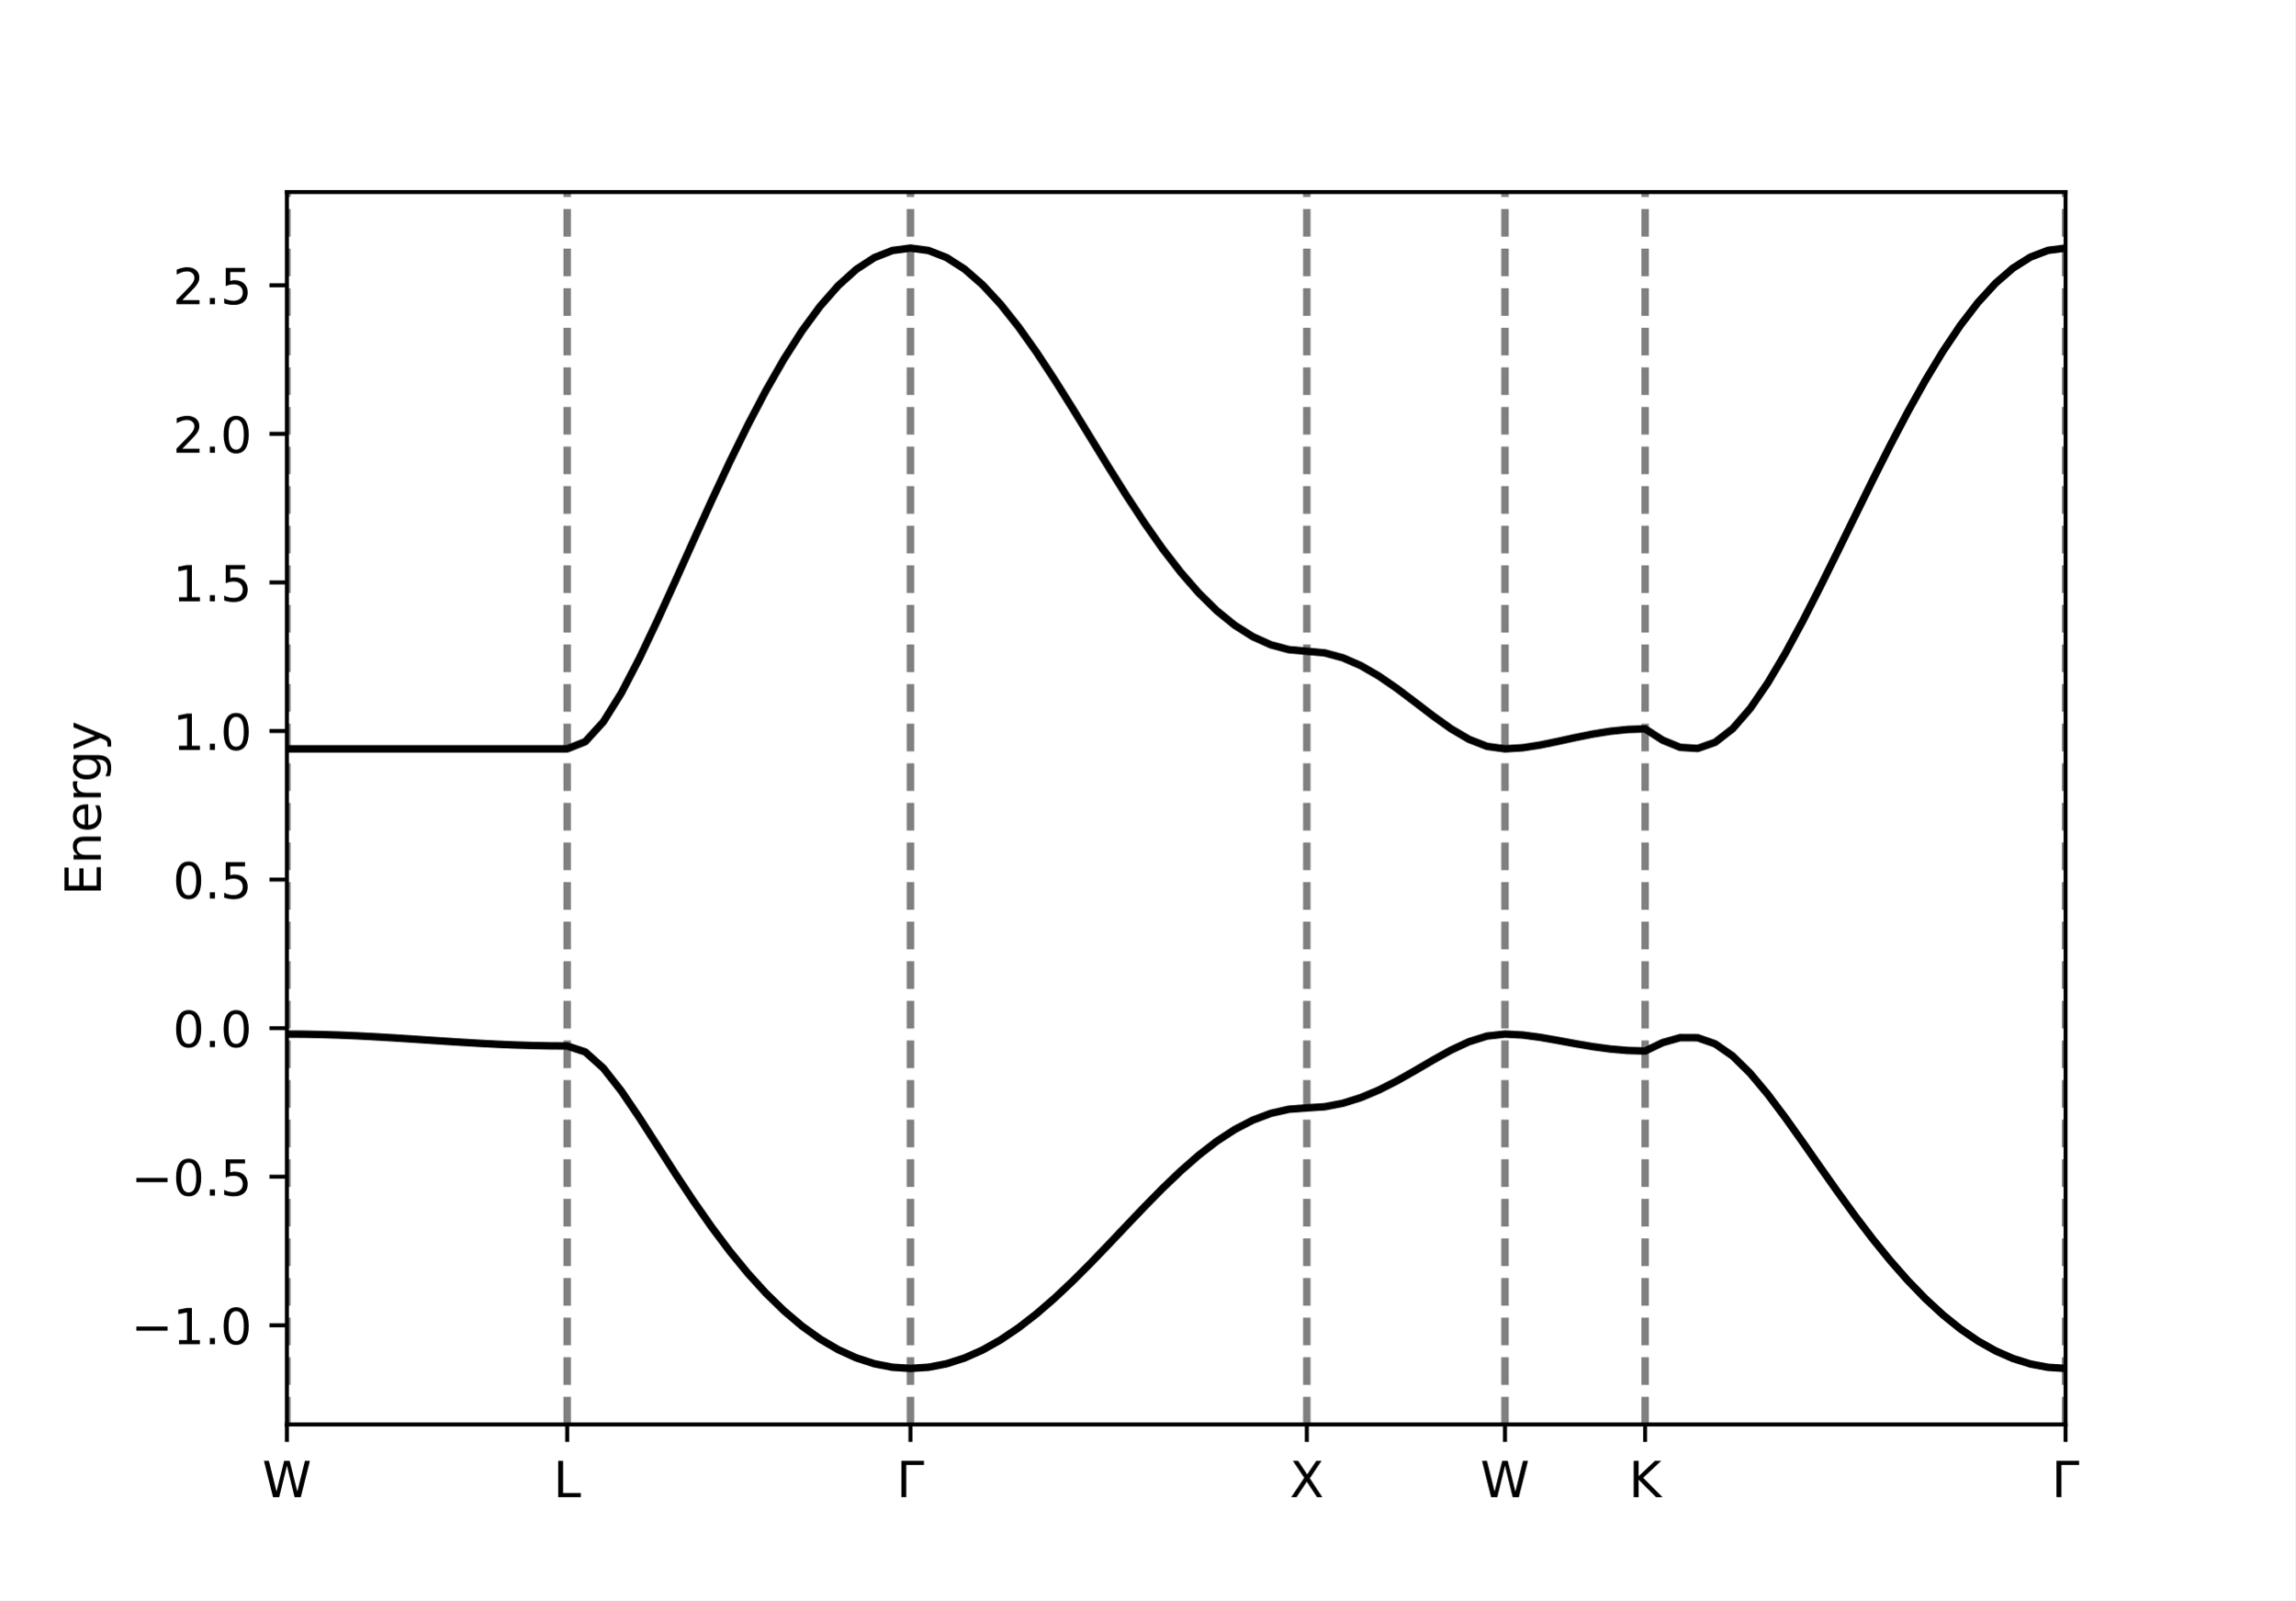
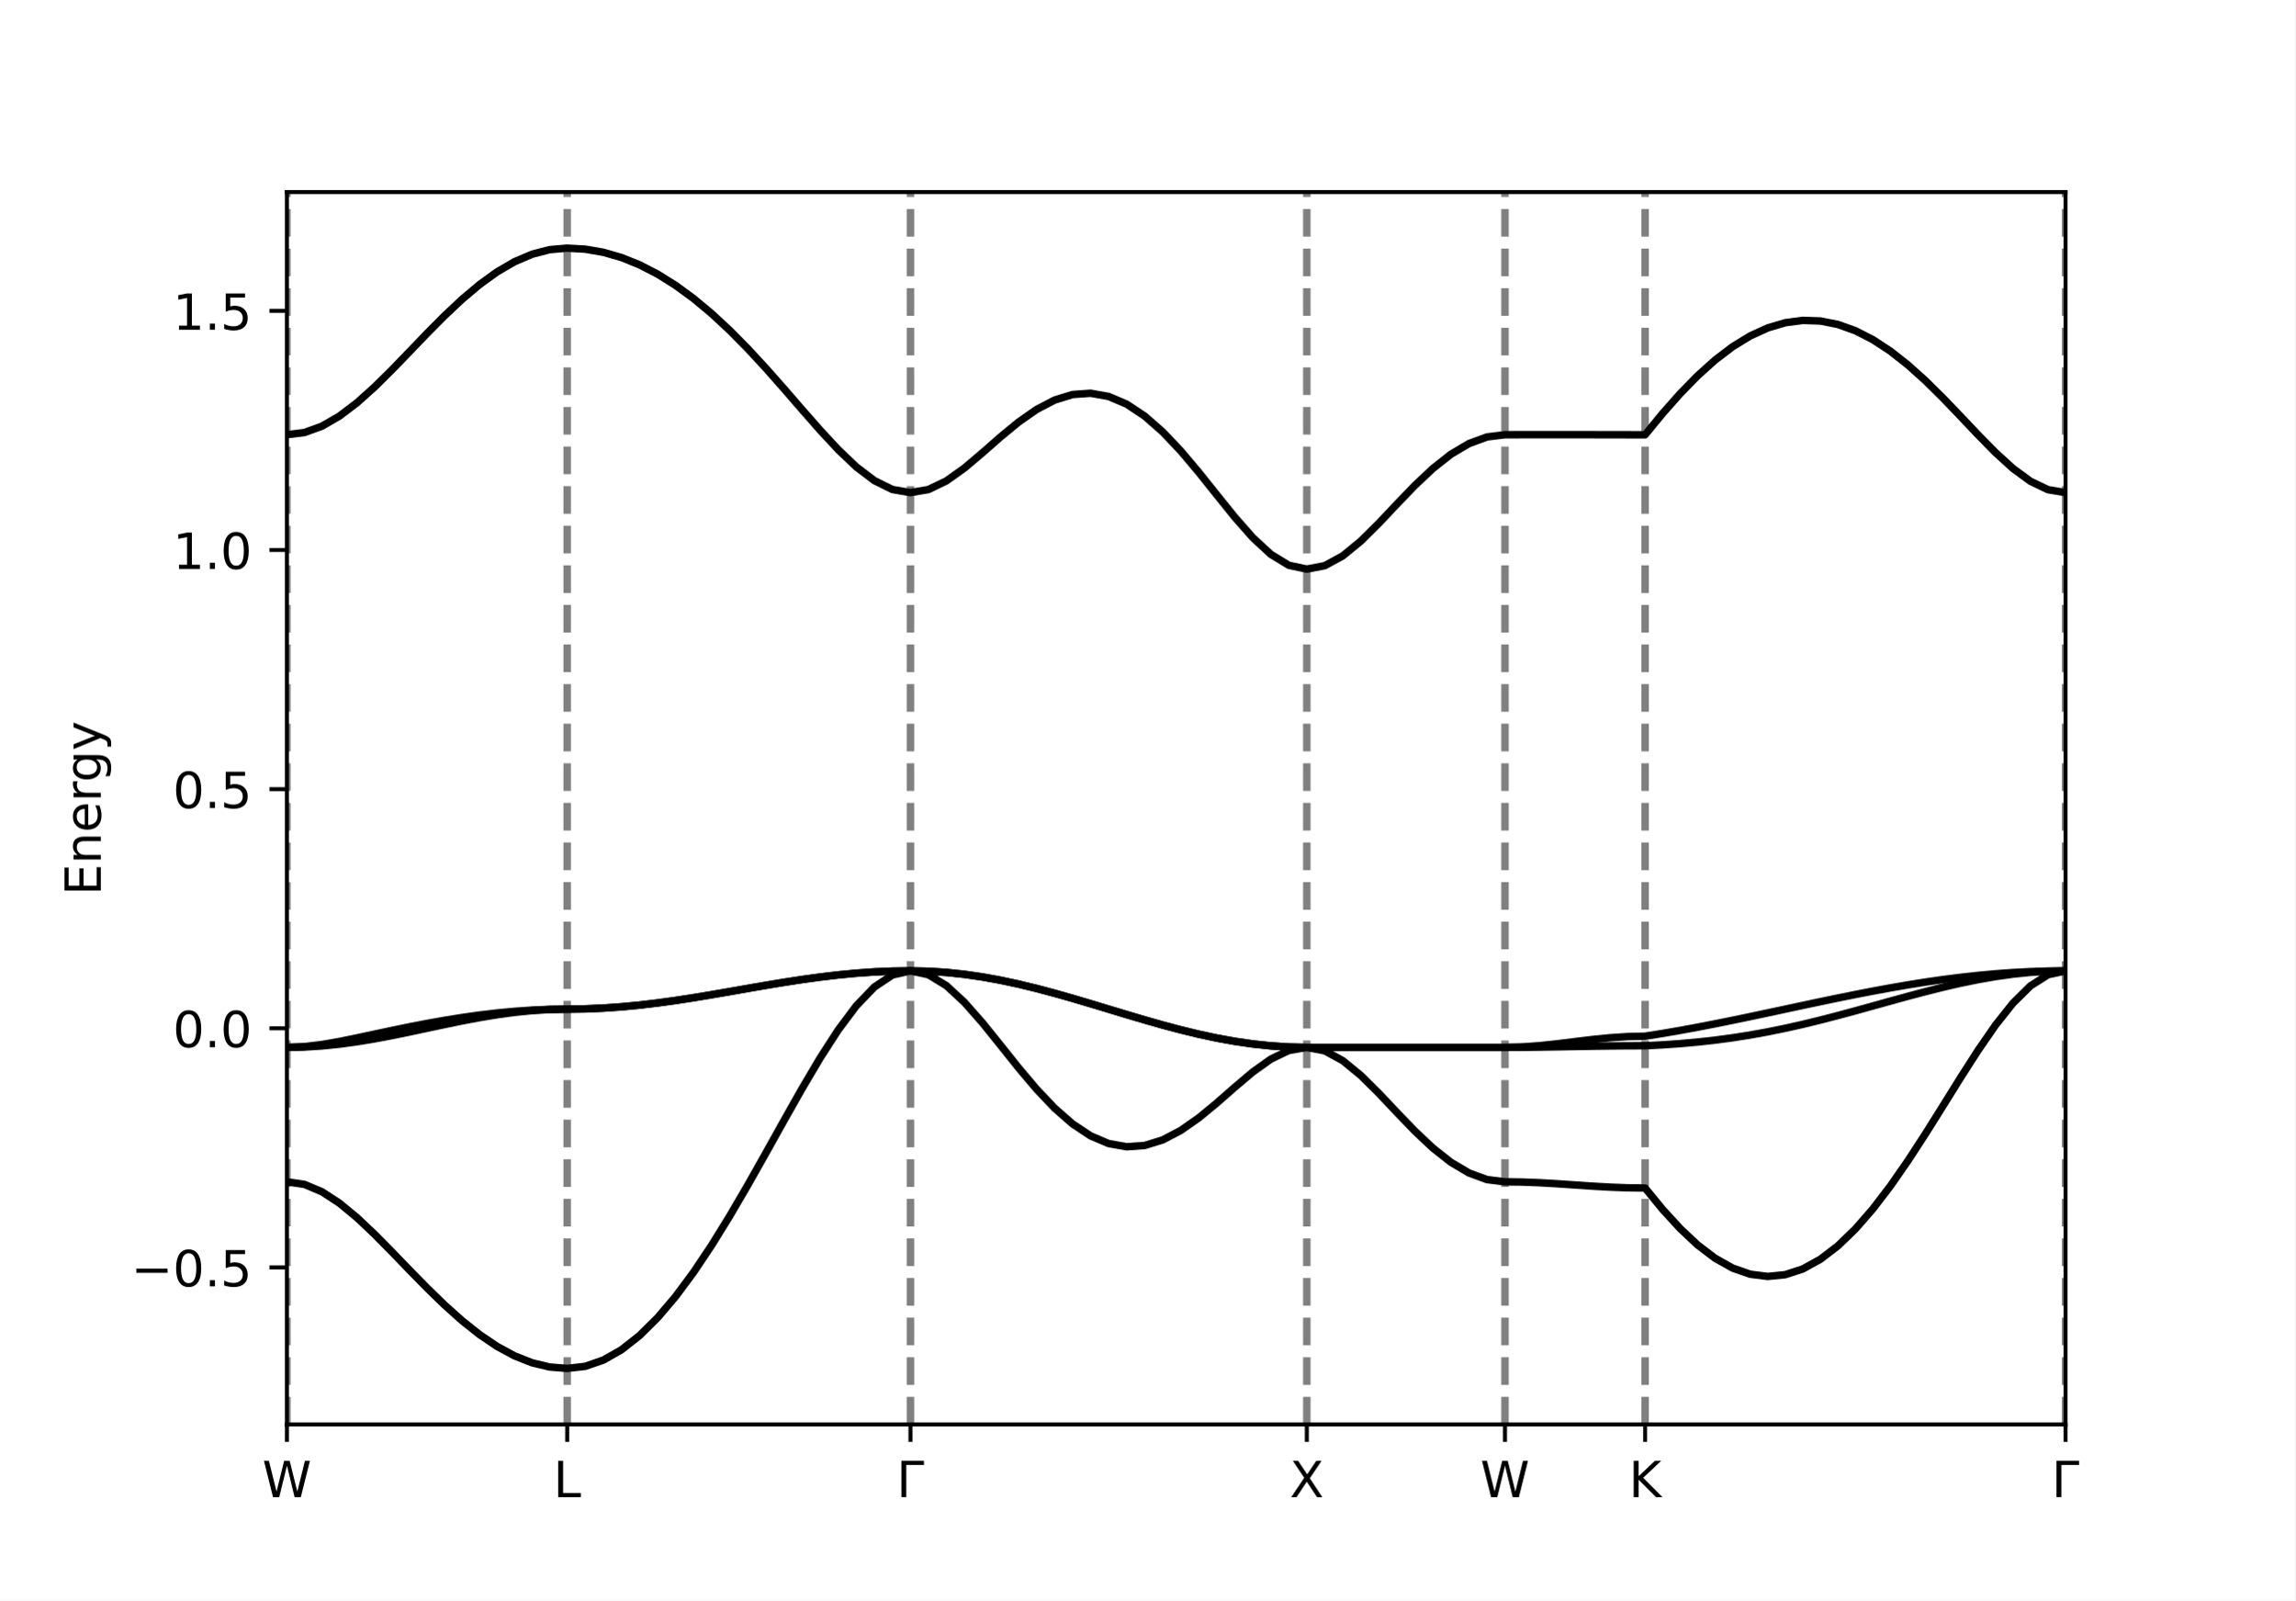
<svg xmlns="http://www.w3.org/2000/svg" xmlns:xlink="http://www.w3.org/1999/xlink" width="460.8pt" height="321.36pt" viewBox="0 0 460.8 321.36" version="1.1">
  <defs>
    <style type="text/css">*{stroke-linejoin: round; stroke-linecap: butt}</style>
  </defs>
  <g id="figure_1">
    <g id="patch_1">
      <path d="M 0 321.36  L 460.8 321.36  L 460.8 0  L 0 0  z " style="fill: #ffffff" />
    </g>
    <g id="axes_1">
      <g id="patch_2">
        <path d="M 57.6 286.01  L 414.72 286.01  L 414.72 38.563  L 57.6 38.563  z " style="fill: #ffffff" />
      </g>
      <g id="matplotlib.axis_1">
        <g id="xtick_1">
          <g id="line2d_1">
            <defs>
-               <path id="m7ad0f50689" d="M 0 0  L 0 3.5  " style="stroke: #000000; stroke-width: 0.8" />
+               <path id="m2d7703b145" d="M 0 0  L 0 3.5  " style="stroke: #000000; stroke-width: 0.8" />
            </defs>
            <g>
-               <use xlink:href="#m7ad0f50689" x="57.6" y="286.01" style="stroke: #000000; stroke-width: 0.8" />
+               <use xlink:href="#m2d7703b145" x="57.6" y="286.01" style="stroke: #000000; stroke-width: 0.8" />
            </g>
          </g>
          <g id="text_1">
            <g transform="translate(52.65625 300.6088) scale(0.1 -0.1)">
              <defs>
                <path id="DejaVuSans-57" d="M 213 4666  L 850 4666  L 1831 722  L 2809 4666  L 3519 4666  L 4500 722  L 5478 4666  L 6119 4666  L 4947 0  L 4153 0  L 3169 4050  L 2175 0  L 1381 0  L 213 4666  z " transform="scale(0.015625)" />
              </defs>
              <use xlink:href="#DejaVuSans-57" />
            </g>
          </g>
        </g>
        <g id="xtick_2">
          <g id="line2d_2">
            <g>
-               <use xlink:href="#m7ad0f50689" x="113.874" y="286.01" style="stroke: #000000; stroke-width: 0.8" />
+               <use xlink:href="#m2d7703b145" x="113.874" y="286.01" style="stroke: #000000; stroke-width: 0.8" />
            </g>
          </g>
          <g id="text_2">
            <g transform="translate(111.0883 300.6088) scale(0.1 -0.1)">
              <defs>
                <path id="DejaVuSans-4c" d="M 628 4666  L 1259 4666  L 1259 531  L 3531 531  L 3531 0  L 628 0  L 628 4666  z " transform="scale(0.015625)" />
              </defs>
              <use xlink:href="#DejaVuSans-4c" />
            </g>
          </g>
        </g>
        <g id="xtick_3">
          <g id="line2d_3">
            <g>
-               <use xlink:href="#m7ad0f50689" x="182.796" y="286.01" style="stroke: #000000; stroke-width: 0.8" />
+               <use xlink:href="#m2d7703b145" x="182.796" y="286.01" style="stroke: #000000; stroke-width: 0.8" />
            </g>
          </g>
          <g id="text_3">
            <g transform="translate(179.9958 300.6088) scale(0.1 -0.1)">
              <defs>
                <path id="DejaVuSans-393" d="M 628 0  L 628 4666  L 3531 4666  L 3531 4134  L 1259 4134  L 1259 0  L 628 0  z " transform="scale(0.015625)" />
              </defs>
              <use xlink:href="#DejaVuSans-393" transform="translate(0 0.09375)" />
            </g>
          </g>
        </g>
        <g id="xtick_4">
          <g id="line2d_4">
            <g>
-               <use xlink:href="#m7ad0f50689" x="262.38" y="286.01" style="stroke: #000000; stroke-width: 0.8" />
+               <use xlink:href="#m2d7703b145" x="262.38" y="286.01" style="stroke: #000000; stroke-width: 0.8" />
            </g>
          </g>
          <g id="text_4">
            <g transform="translate(258.9546 300.6088) scale(0.1 -0.1)">
              <defs>
                <path id="DejaVuSans-58" d="M 403 4666  L 1081 4666  L 2241 2931  L 3406 4666  L 4084 4666  L 2584 2425  L 4184 0  L 3506 0  L 2194 1984  L 872 0  L 191 0  L 1856 2491  L 403 4666  z " transform="scale(0.015625)" />
              </defs>
              <use xlink:href="#DejaVuSans-58" />
            </g>
          </g>
        </g>
        <g id="xtick_5">
          <g id="line2d_5">
            <g>
-               <use xlink:href="#m7ad0f50689" x="302.172" y="286.01" style="stroke: #000000; stroke-width: 0.8" />
+               <use xlink:href="#m2d7703b145" x="302.172" y="286.01" style="stroke: #000000; stroke-width: 0.8" />
            </g>
          </g>
          <g id="text_5">
            <g transform="translate(297.2278 300.6088) scale(0.1 -0.1)">
              <use xlink:href="#DejaVuSans-57" />
            </g>
          </g>
        </g>
        <g id="xtick_6">
          <g id="line2d_6">
            <g>
-               <use xlink:href="#m7ad0f50689" x="330.309" y="286.01" style="stroke: #000000; stroke-width: 0.8" />
+               <use xlink:href="#m2d7703b145" x="330.309" y="286.01" style="stroke: #000000; stroke-width: 0.8" />
            </g>
          </g>
          <g id="text_6">
            <g transform="translate(327.0297 300.6088) scale(0.1 -0.1)">
              <defs>
                <path id="DejaVuSans-4b" d="M 628 4666  L 1259 4666  L 1259 2694  L 3353 4666  L 4166 4666  L 1850 2491  L 4331 0  L 3500 0  L 1259 2247  L 1259 0  L 628 0  L 628 4666  z " transform="scale(0.015625)" />
              </defs>
              <use xlink:href="#DejaVuSans-4b" />
            </g>
          </g>
        </g>
        <g id="xtick_7">
          <g id="line2d_7">
            <g>
-               <use xlink:href="#m7ad0f50689" x="414.72" y="286.01" style="stroke: #000000; stroke-width: 0.8" />
+               <use xlink:href="#m2d7703b145" x="414.72" y="286.01" style="stroke: #000000; stroke-width: 0.8" />
            </g>
          </g>
          <g id="text_7">
            <g transform="translate(411.92 300.6088) scale(0.1 -0.1)">
              <use xlink:href="#DejaVuSans-393" transform="translate(0 0.09375)" />
            </g>
          </g>
        </g>
      </g>
      <g id="matplotlib.axis_2">
        <g id="ytick_1">
          <g id="line2d_8">
            <defs>
-               <path id="mf1db0ad28c" d="M 0 0  L -3.5 0  " style="stroke: #000000; stroke-width: 0.8" />
+               <path id="maae041e612" d="M 0 0  L -3.5 0  " style="stroke: #000000; stroke-width: 0.8" />
            </defs>
            <g>
-               <use xlink:href="#mf1db0ad28c" x="57.6" y="266.105" style="stroke: #000000; stroke-width: 0.8" />
+               <use xlink:href="#maae041e612" x="57.6" y="254.484" style="stroke: #000000; stroke-width: 0.8" />
            </g>
          </g>
          <g id="text_8">
-             <g transform="translate(26.31719 269.9045) scale(0.1 -0.1)">
+             <g transform="translate(26.31719 258.2831) scale(0.1 -0.1)">
              <defs>
                <path id="DejaVuSans-2212" d="M 678 2272  L 4684 2272  L 4684 1741  L 678 1741  L 678 2272  z " transform="scale(0.015625)" />
-                 <path id="DejaVuSans-31" d="M 794 531  L 1825 531  L 1825 4091  L 703 3866  L 703 4441  L 1819 4666  L 2450 4666  L 2450 531  L 3481 531  L 3481 0  L 794 0  L 794 531  z " transform="scale(0.015625)" />
+                 <path id="DejaVuSans-30" d="M 2034 4250  Q 1547 4250 1301 3770  Q 1056 3291 1056 2328  Q 1056 1369 1301 889  Q 1547 409 2034 409  Q 2525 409 2770 889  Q 3016 1369 3016 2328  Q 3016 3291 2770 3770  Q 2525 4250 2034 4250  z M 2034 4750  Q 2819 4750 3233 4129  Q 3647 3509 3647 2328  Q 3647 1150 3233 529  Q 2819 -91 2034 -91  Q 1250 -91 836 529  Q 422 1150 422 2328  Q 422 3509 836 4129  Q 1250 4750 2034 4750  z " transform="scale(0.015625)" />
                <path id="DejaVuSans-2e" d="M 684 794  L 1344 794  L 1344 0  L 684 0  L 684 794  z " transform="scale(0.015625)" />
-                 <path id="DejaVuSans-30" d="M 2034 4250  Q 1547 4250 1301 3770  Q 1056 3291 1056 2328  Q 1056 1369 1301 889  Q 1547 409 2034 409  Q 2525 409 2770 889  Q 3016 1369 3016 2328  Q 3016 3291 2770 3770  Q 2525 4250 2034 4250  z M 2034 4750  Q 2819 4750 3233 4129  Q 3647 3509 3647 2328  Q 3647 1150 3233 529  Q 2819 -91 2034 -91  Q 1250 -91 836 529  Q 422 1150 422 2328  Q 422 3509 836 4129  Q 1250 4750 2034 4750  z " transform="scale(0.015625)" />
-               </defs>
-               <use xlink:href="#DejaVuSans-2212" />
-               <use xlink:href="#DejaVuSans-31" x="83.789" />
-               <use xlink:href="#DejaVuSans-2e" x="147.412" />
-               <use xlink:href="#DejaVuSans-30" x="179.199" />
-             </g>
-           </g>
-         </g>
-         <g id="ytick_2">
-           <g id="line2d_9">
-             <g>
-               <use xlink:href="#mf1db0ad28c" x="57.6" y="236.272" style="stroke: #000000; stroke-width: 0.8" />
-             </g>
-           </g>
-           <g id="text_9">
-             <g transform="translate(26.31719 240.0716) scale(0.1 -0.1)">
-               <defs>
                <path id="DejaVuSans-35" d="M 691 4666  L 3169 4666  L 3169 4134  L 1269 4134  L 1269 2991  Q 1406 3038 1543 3061  Q 1681 3084 1819 3084  Q 2600 3084 3056 2656  Q 3513 2228 3513 1497  Q 3513 744 3044 326  Q 2575 -91 1722 -91  Q 1428 -91 1123 -41  Q 819 9 494 109  L 494 744  Q 775 591 1075 516  Q 1375 441 1709 441  Q 2250 441 2565 725  Q 2881 1009 2881 1497  Q 2881 1984 2565 2268  Q 2250 2553 1709 2553  Q 1456 2553 1204 2497  Q 953 2441 691 2322  L 691 4666  z " transform="scale(0.015625)" />
              </defs>
              <use xlink:href="#DejaVuSans-2212" />
              <use xlink:href="#DejaVuSans-30" x="83.789" />
              <use xlink:href="#DejaVuSans-2e" x="147.412" />
              <use xlink:href="#DejaVuSans-35" x="179.199" />
            </g>
          </g>
        </g>
+         <g id="ytick_2">
+           <g id="line2d_9">
+             <g>
+               <use xlink:href="#maae041e612" x="57.6" y="206.465" style="stroke: #000000; stroke-width: 0.8" />
+             </g>
+           </g>
+           <g id="text_9">
+             <g transform="translate(34.69687 210.2638) scale(0.1 -0.1)">
+               <use xlink:href="#DejaVuSans-30" />
+               <use xlink:href="#DejaVuSans-2e" x="63.623" />
+               <use xlink:href="#DejaVuSans-30" x="95.41" />
+             </g>
+           </g>
+         </g>
        <g id="ytick_3">
          <g id="line2d_10">
            <g>
-               <use xlink:href="#mf1db0ad28c" x="57.6" y="206.44" style="stroke: #000000; stroke-width: 0.8" />
+               <use xlink:href="#maae041e612" x="57.6" y="158.445" style="stroke: #000000; stroke-width: 0.8" />
            </g>
          </g>
          <g id="text_10">
-             <g transform="translate(34.69687 210.2387) scale(0.1 -0.1)">
+             <g transform="translate(34.69687 162.2445) scale(0.1 -0.1)">
              <use xlink:href="#DejaVuSans-30" />
              <use xlink:href="#DejaVuSans-2e" x="63.623" />
-               <use xlink:href="#DejaVuSans-30" x="95.41" />
+               <use xlink:href="#DejaVuSans-35" x="95.41" />
            </g>
          </g>
        </g>
        <g id="ytick_4">
          <g id="line2d_11">
            <g>
-               <use xlink:href="#mf1db0ad28c" x="57.6" y="176.607" style="stroke: #000000; stroke-width: 0.8" />
+               <use xlink:href="#maae041e612" x="57.6" y="110.426" style="stroke: #000000; stroke-width: 0.8" />
            </g>
          </g>
          <g id="text_11">
-             <g transform="translate(34.69687 180.4058) scale(0.1 -0.1)">
-               <use xlink:href="#DejaVuSans-30" />
-               <use xlink:href="#DejaVuSans-2e" x="63.623" />
-               <use xlink:href="#DejaVuSans-35" x="95.41" />
+             <g transform="translate(34.69687 114.2251) scale(0.1 -0.1)">
+               <defs>
+                 <path id="DejaVuSans-31" d="M 794 531  L 1825 531  L 1825 4091  L 703 3866  L 703 4441  L 1819 4666  L 2450 4666  L 2450 531  L 3481 531  L 3481 0  L 794 0  L 794 531  z " transform="scale(0.015625)" />
+               </defs>
+               <use xlink:href="#DejaVuSans-31" />
+               <use xlink:href="#DejaVuSans-2e" x="63.623" />
+               <use xlink:href="#DejaVuSans-30" x="95.41" />
            </g>
          </g>
        </g>
        <g id="ytick_5">
          <g id="line2d_12">
            <g>
-               <use xlink:href="#mf1db0ad28c" x="57.6" y="146.774" style="stroke: #000000; stroke-width: 0.8" />
+               <use xlink:href="#maae041e612" x="57.6" y="62.407" style="stroke: #000000; stroke-width: 0.8" />
            </g>
          </g>
          <g id="text_12">
-             <g transform="translate(34.69687 150.5729) scale(0.1 -0.1)">
+             <g transform="translate(34.69687 66.2058) scale(0.1 -0.1)">
              <use xlink:href="#DejaVuSans-31" />
              <use xlink:href="#DejaVuSans-2e" x="63.623" />
-               <use xlink:href="#DejaVuSans-30" x="95.41" />
-             </g>
-           </g>
-         </g>
-         <g id="ytick_6">
-           <g id="line2d_13">
-             <g>
-               <use xlink:href="#mf1db0ad28c" x="57.6" y="116.941" style="stroke: #000000; stroke-width: 0.8" />
-             </g>
-           </g>
-           <g id="text_13">
-             <g transform="translate(34.69687 120.74) scale(0.1 -0.1)">
-               <use xlink:href="#DejaVuSans-31" />
-               <use xlink:href="#DejaVuSans-2e" x="63.623" />
              <use xlink:href="#DejaVuSans-35" x="95.41" />
            </g>
          </g>
        </g>
-         <g id="ytick_7">
-           <g id="line2d_14">
-             <g>
-               <use xlink:href="#mf1db0ad28c" x="57.6" y="87.108" style="stroke: #000000; stroke-width: 0.8" />
-             </g>
-           </g>
-           <g id="text_14">
-             <g transform="translate(34.69687 90.90709) scale(0.1 -0.1)">
-               <defs>
-                 <path id="DejaVuSans-32" d="M 1228 531  L 3431 531  L 3431 0  L 469 0  L 469 531  Q 828 903 1448 1529  Q 2069 2156 2228 2338  Q 2531 2678 2651 2914  Q 2772 3150 2772 3378  Q 2772 3750 2511 3984  Q 2250 4219 1831 4219  Q 1534 4219 1204 4116  Q 875 4013 500 3803  L 500 4441  Q 881 4594 1212 4672  Q 1544 4750 1819 4750  Q 2544 4750 2975 4387  Q 3406 4025 3406 3419  Q 3406 3131 3298 2873  Q 3191 2616 2906 2266  Q 2828 2175 2409 1742  Q 1991 1309 1228 531  z " transform="scale(0.015625)" />
-               </defs>
-               <use xlink:href="#DejaVuSans-32" />
-               <use xlink:href="#DejaVuSans-2e" x="63.623" />
-               <use xlink:href="#DejaVuSans-30" x="95.41" />
-             </g>
-           </g>
-         </g>
-         <g id="ytick_8">
-           <g id="line2d_15">
-             <g>
-               <use xlink:href="#mf1db0ad28c" x="57.6" y="57.275" style="stroke: #000000; stroke-width: 0.8" />
-             </g>
-           </g>
-           <g id="text_15">
-             <g transform="translate(34.69687 61.07418) scale(0.1 -0.1)">
-               <use xlink:href="#DejaVuSans-32" />
-               <use xlink:href="#DejaVuSans-2e" x="63.623" />
-               <use xlink:href="#DejaVuSans-35" x="95.41" />
-             </g>
-           </g>
-         </g>
-         <g id="text_16">
+         <g id="text_13">
          <g transform="translate(20.2375 179.793) rotate(-90) scale(0.1 -0.1)">
            <defs>
              <path id="DejaVuSans-45" d="M 628 4666  L 3578 4666  L 3578 4134  L 1259 4134  L 1259 2753  L 3481 2753  L 3481 2222  L 1259 2222  L 1259 531  L 3634 531  L 3634 0  L 628 0  L 628 4666  z " transform="scale(0.015625)" />
              <path id="DejaVuSans-6e" d="M 3513 2113  L 3513 0  L 2938 0  L 2938 2094  Q 2938 2591 2744 2837  Q 2550 3084 2163 3084  Q 1697 3084 1428 2787  Q 1159 2491 1159 1978  L 1159 0  L 581 0  L 581 3500  L 1159 3500  L 1159 2956  Q 1366 3272 1645 3428  Q 1925 3584 2291 3584  Q 2894 3584 3203 3211  Q 3513 2838 3513 2113  z " transform="scale(0.015625)" />
              <path id="DejaVuSans-65" d="M 3597 1894  L 3597 1613  L 953 1613  Q 991 1019 1311 708  Q 1631 397 2203 397  Q 2534 397 2845 478  Q 3156 559 3463 722  L 3463 178  Q 3153 47 2828 -22  Q 2503 -91 2169 -91  Q 1331 -91 842 396  Q 353 884 353 1716  Q 353 2575 817 3079  Q 1281 3584 2069 3584  Q 2775 3584 3186 3129  Q 3597 2675 3597 1894  z M 3022 2063  Q 3016 2534 2758 2815  Q 2500 3097 2075 3097  Q 1594 3097 1305 2825  Q 1016 2553 972 2059  L 3022 2063  z " transform="scale(0.015625)" />
              <path id="DejaVuSans-72" d="M 2631 2963  Q 2534 3019 2420 3045  Q 2306 3072 2169 3072  Q 1681 3072 1420 2755  Q 1159 2438 1159 1844  L 1159 0  L 581 0  L 581 3500  L 1159 3500  L 1159 2956  Q 1341 3275 1631 3429  Q 1922 3584 2338 3584  Q 2397 3584 2469 3576  Q 2541 3569 2628 3553  L 2631 2963  z " transform="scale(0.015625)" />
              <path id="DejaVuSans-67" d="M 2906 1791  Q 2906 2416 2648 2759  Q 2391 3103 1925 3103  Q 1463 3103 1205 2759  Q 947 2416 947 1791  Q 947 1169 1205 825  Q 1463 481 1925 481  Q 2391 481 2648 825  Q 2906 1169 2906 1791  z M 3481 434  Q 3481 -459 3084 -895  Q 2688 -1331 1869 -1331  Q 1566 -1331 1297 -1286  Q 1028 -1241 775 -1147  L 775 -588  Q 1028 -725 1275 -790  Q 1522 -856 1778 -856  Q 2344 -856 2625 -561  Q 2906 -266 2906 331  L 2906 616  Q 2728 306 2450 153  Q 2172 0 1784 0  Q 1141 0 747 490  Q 353 981 353 1791  Q 353 2603 747 3093  Q 1141 3584 1784 3584  Q 2172 3584 2450 3431  Q 2728 3278 2906 2969  L 2906 3500  L 3481 3500  L 3481 434  z " transform="scale(0.015625)" />
              <path id="DejaVuSans-79" d="M 2059 -325  Q 1816 -950 1584 -1140  Q 1353 -1331 966 -1331  L 506 -1331  L 506 -850  L 844 -850  Q 1081 -850 1212 -737  Q 1344 -625 1503 -206  L 1606 56  L 191 3500  L 800 3500  L 1894 763  L 2988 3500  L 3597 3500  L 2059 -325  z " transform="scale(0.015625)" />
            </defs>
            <use xlink:href="#DejaVuSans-45" />
            <use xlink:href="#DejaVuSans-6e" x="63.184" />
            <use xlink:href="#DejaVuSans-65" x="126.562" />
            <use xlink:href="#DejaVuSans-72" x="188.086" />
            <use xlink:href="#DejaVuSans-67" x="227.449" />
            <use xlink:href="#DejaVuSans-79" x="290.926" />
          </g>
        </g>
      </g>
+       <g id="line2d_13">
+         <path d="M 57.6 286.01  L 57.6 38.563  " clip-path="url(#p12919e15a6)" style="fill: none; stroke-dasharray: 5.55,2.4; stroke-dashoffset: 0; stroke: #808080; stroke-width: 1.5" />
+       </g>
+       <g id="line2d_14">
+         <path d="M 113.874 286.01  L 113.874 38.563  " clip-path="url(#p12919e15a6)" style="fill: none; stroke-dasharray: 5.55,2.4; stroke-dashoffset: 0; stroke: #808080; stroke-width: 1.5" />
+       </g>
+       <g id="line2d_15">
+         <path d="M 182.796 286.01  L 182.796 38.563  " clip-path="url(#p12919e15a6)" style="fill: none; stroke-dasharray: 5.55,2.4; stroke-dashoffset: 0; stroke: #808080; stroke-width: 1.5" />
+       </g>
      <g id="line2d_16">
-         <path d="M 57.6 286.01  L 57.6 38.563  " clip-path="url(#pb8d5e932ec)" style="fill: none; stroke-dasharray: 5.55,2.4; stroke-dashoffset: 0; stroke: #808080; stroke-width: 1.5" />
+         <path d="M 262.38 286.01  L 262.38 38.563  " clip-path="url(#p12919e15a6)" style="fill: none; stroke-dasharray: 5.55,2.4; stroke-dashoffset: 0; stroke: #808080; stroke-width: 1.5" />
      </g>
      <g id="line2d_17">
-         <path d="M 113.874 286.01  L 113.874 38.563  " clip-path="url(#pb8d5e932ec)" style="fill: none; stroke-dasharray: 5.55,2.4; stroke-dashoffset: 0; stroke: #808080; stroke-width: 1.5" />
+         <path d="M 302.172 286.01  L 302.172 38.563  " clip-path="url(#p12919e15a6)" style="fill: none; stroke-dasharray: 5.55,2.4; stroke-dashoffset: 0; stroke: #808080; stroke-width: 1.5" />
      </g>
      <g id="line2d_18">
-         <path d="M 182.796 286.01  L 182.796 38.563  " clip-path="url(#pb8d5e932ec)" style="fill: none; stroke-dasharray: 5.55,2.4; stroke-dashoffset: 0; stroke: #808080; stroke-width: 1.5" />
+         <path d="M 330.309 286.01  L 330.309 38.563  " clip-path="url(#p12919e15a6)" style="fill: none; stroke-dasharray: 5.55,2.4; stroke-dashoffset: 0; stroke: #808080; stroke-width: 1.5" />
      </g>
      <g id="line2d_19">
-         <path d="M 262.38 286.01  L 262.38 38.563  " clip-path="url(#pb8d5e932ec)" style="fill: none; stroke-dasharray: 5.55,2.4; stroke-dashoffset: 0; stroke: #808080; stroke-width: 1.5" />
+         <path d="M 414.72 286.01  L 414.72 38.563  " clip-path="url(#p12919e15a6)" style="fill: none; stroke-dasharray: 5.55,2.4; stroke-dashoffset: 0; stroke: #808080; stroke-width: 1.5" />
      </g>
      <g id="line2d_20">
-         <path d="M 302.172 286.01  L 302.172 38.563  " clip-path="url(#pb8d5e932ec)" style="fill: none; stroke-dasharray: 5.55,2.4; stroke-dashoffset: 0; stroke: #808080; stroke-width: 1.5" />
+         <path d="M 57.6 237.295  L 61.117 237.81  L 64.634 239.291  L 68.151 241.583  L 71.669 244.489  L 75.186 247.812  L 78.703 251.375  L 82.22 255.019  L 85.737 258.609  L 89.254 262.027  L 92.771 265.175  L 96.289 267.971  L 99.806 270.347  L 103.323 272.249  L 106.84 273.636  L 110.357 274.48  L 113.874 274.763  L 117.502 274.344  L 121.129 273.092  L 124.757 271.027  L 128.384 268.179  L 132.012 264.591  L 135.639 260.319  L 139.266 255.43  L 142.894 250.003  L 146.521 244.13  L 150.149 237.919  L 153.776 231.49  L 157.404 224.985  L 161.031 218.568  L 164.659 212.433  L 168.286 206.808  L 171.913 201.962  L 175.541 198.187  L 179.168 195.773  L 182.796 194.94  L 186.413 195.713  L 190.031 197.921  L 193.648 201.27  L 197.266 205.38  L 200.883 209.869  L 204.5 214.398  L 208.118 218.683  L 211.735 222.498  L 215.353 225.67  L 218.97 228.069  L 222.588 229.612  L 226.205 230.256  L 229.823 229.999  L 233.44 228.882  L 237.058 226.991  L 240.675 224.461  L 244.292 221.482  L 247.91 218.307  L 251.527 215.248  L 255.145 212.665  L 258.762 210.923  L 262.38 210.306  L 265.997 211.001  L 269.615 212.976  L 273.232 215.942  L 276.849 219.527  L 280.467 223.359  L 284.084 227.112  L 287.702 230.52  L 291.319 233.373  L 294.937 235.518  L 298.554 236.846  L 302.172 237.295  L 305.689 237.343  L 309.206 237.481  L 312.723 237.688  L 316.24 237.93  L 319.757 238.168  L 323.274 238.367  L 326.791 238.499  L 330.309 238.545  L 333.826 242.831  L 337.343 246.679  L 340.86 249.981  L 344.377 252.653  L 347.894 254.626  L 351.411 255.852  L 354.929 256.296  L 358.446 255.943  L 361.963 254.79  L 365.48 252.854  L 368.997 250.166  L 372.514 246.772  L 376.031 242.738  L 379.549 238.142  L 383.066 233.083  L 386.583 227.679  L 390.1 222.071  L 393.617 216.424  L 397.134 210.937  L 400.651 205.843  L 404.169 201.412  L 407.686 197.94  L 411.203 195.71  L 414.72 194.94  " clip-path="url(#p12919e15a6)" style="fill: none; stroke: #000000; stroke-width: 1.5; stroke-linecap: square" />
      </g>
      <g id="line2d_21">
-         <path d="M 330.309 286.01  L 330.309 38.563  " clip-path="url(#pb8d5e932ec)" style="fill: none; stroke-dasharray: 5.55,2.4; stroke-dashoffset: 0; stroke: #808080; stroke-width: 1.5" />
+         <path d="M 57.6 210.306  L 61.117 210.232  L 64.634 210.014  L 68.151 209.659  L 71.669 209.181  L 75.186 208.599  L 78.703 207.935  L 82.22 207.214  L 85.737 206.465  L 89.254 205.715  L 92.771 204.994  L 96.289 204.33  L 99.806 203.748  L 103.323 203.27  L 106.84 202.915  L 110.357 202.697  L 113.874 202.623  L 117.502 202.571  L 121.129 202.415  L 124.757 202.16  L 128.384 201.813  L 132.012 201.383  L 135.639 200.883  L 139.266 200.325  L 142.894 199.725  L 146.521 199.099  L 150.149 198.464  L 153.776 197.838  L 157.404 197.238  L 161.031 196.68  L 164.659 196.18  L 168.286 195.75  L 171.913 195.403  L 175.541 195.148  L 179.168 194.992  L 182.796 194.94  L 186.413 195.018  L 190.031 195.251  L 193.648 195.634  L 197.266 196.16  L 200.883 196.817  L 204.5 197.592  L 208.118 198.469  L 211.735 199.431  L 215.353 200.458  L 218.97 201.53  L 222.588 202.623  L 226.205 203.716  L 229.823 204.788  L 233.44 205.815  L 237.058 206.777  L 240.675 207.654  L 244.292 208.43  L 247.91 209.086  L 251.527 209.612  L 255.145 209.995  L 258.762 210.228  L 262.38 210.306  L 265.997 210.306  L 269.615 210.306  L 273.232 210.306  L 276.849 210.306  L 280.467 210.306  L 284.084 210.306  L 287.702 210.306  L 291.319 210.306  L 294.937 210.306  L 298.554 210.306  L 302.172 210.306  L 305.689 210.289  L 309.206 210.247  L 312.723 210.189  L 316.24 210.126  L 319.757 210.066  L 323.274 210.018  L 326.791 209.987  L 330.309 209.977  L 333.826 209.793  L 337.343 209.547  L 340.86 209.233  L 344.377 208.842  L 347.894 208.371  L 351.411 207.817  L 354.929 207.181  L 358.446 206.465  L 361.963 205.675  L 365.48 204.819  L 368.997 203.911  L 372.514 202.962  L 376.031 201.989  L 379.549 201.01  L 383.066 200.044  L 386.583 199.111  L 390.1 198.23  L 393.617 197.421  L 397.134 196.701  L 400.651 196.087  L 404.169 195.594  L 407.686 195.234  L 411.203 195.014  L 414.72 194.94  " clip-path="url(#p12919e15a6)" style="fill: none; stroke: #000000; stroke-width: 1.5; stroke-linecap: square" />
      </g>
      <g id="line2d_22">
-         <path d="M 414.72 286.01  L 414.72 38.563  " clip-path="url(#pb8d5e932ec)" style="fill: none; stroke-dasharray: 5.55,2.4; stroke-dashoffset: 0; stroke: #808080; stroke-width: 1.5" />
+         <path d="M 57.6 210.306  L 61.117 210.153  L 64.634 209.729  L 68.151 209.116  L 71.669 208.399  L 75.186 207.645  L 78.703 206.894  L 82.22 206.172  L 85.737 205.493  L 89.254 204.867  L 92.771 204.303  L 96.289 203.809  L 99.806 203.393  L 103.323 203.061  L 106.84 202.819  L 110.357 202.672  L 113.874 202.623  L 117.502 202.571  L 121.129 202.415  L 124.757 202.16  L 128.384 201.813  L 132.012 201.383  L 135.639 200.883  L 139.266 200.325  L 142.894 199.725  L 146.521 199.099  L 150.149 198.464  L 153.776 197.838  L 157.404 197.238  L 161.031 196.68  L 164.659 196.18  L 168.286 195.75  L 171.913 195.403  L 175.541 195.148  L 179.168 194.992  L 182.796 194.94  L 186.413 195.018  L 190.031 195.251  L 193.648 195.634  L 197.266 196.16  L 200.883 196.817  L 204.5 197.592  L 208.118 198.469  L 211.735 199.431  L 215.353 200.458  L 218.97 201.53  L 222.588 202.623  L 226.205 203.716  L 229.823 204.788  L 233.44 205.815  L 237.058 206.777  L 240.675 207.654  L 244.292 208.43  L 247.91 209.086  L 251.527 209.612  L 255.145 209.995  L 258.762 210.228  L 262.38 210.306  L 265.997 210.306  L 269.615 210.306  L 273.232 210.306  L 276.849 210.306  L 280.467 210.306  L 284.084 210.306  L 287.702 210.306  L 291.319 210.306  L 294.937 210.306  L 298.554 210.306  L 302.172 210.306  L 305.689 210.212  L 309.206 209.952  L 312.723 209.574  L 316.24 209.14  L 319.757 208.718  L 323.274 208.367  L 326.791 208.136  L 330.309 208.056  L 333.826 207.497  L 337.343 206.892  L 340.86 206.245  L 344.377 205.563  L 347.894 204.853  L 351.411 204.122  L 354.929 203.376  L 358.446 202.623  L 361.963 201.87  L 365.48 201.124  L 368.997 200.393  L 372.514 199.683  L 376.031 199.001  L 379.549 198.355  L 383.066 197.749  L 386.583 197.19  L 390.1 196.684  L 393.617 196.235  L 397.134 195.847  L 400.651 195.525  L 404.169 195.271  L 407.686 195.088  L 411.203 194.977  L 414.72 194.94  " clip-path="url(#p12919e15a6)" style="fill: none; stroke: #000000; stroke-width: 1.5; stroke-linecap: square" />
      </g>
      <g id="line2d_23">
-         <path d="M 57.6 207.633  L 61.117 207.656  L 64.634 207.724  L 68.151 207.834  L 71.669 207.982  L 75.186 208.163  L 78.703 208.369  L 82.22 208.593  L 85.737 208.826  L 89.254 209.059  L 92.771 209.283  L 96.289 209.489  L 99.806 209.67  L 103.323 209.818  L 106.84 209.929  L 110.357 209.997  L 113.874 210.019  L 117.502 211.211  L 121.129 214.462  L 124.757 219.083  L 128.384 224.438  L 132.012 230.081  L 135.639 235.73  L 139.266 241.206  L 142.894 246.399  L 146.521 251.233  L 150.149 255.661  L 153.776 259.654  L 157.404 263.192  L 161.031 266.264  L 164.659 268.864  L 168.286 270.99  L 171.913 272.642  L 175.541 273.821  L 179.168 274.527  L 182.796 274.763  L 186.413 274.529  L 190.031 273.829  L 193.648 272.671  L 197.266 271.066  L 200.883 269.033  L 204.5 266.596  L 208.118 263.789  L 211.735 260.655  L 215.353 257.246  L 218.97 253.626  L 222.588 249.866  L 226.205 246.047  L 229.823 242.256  L 233.44 238.584  L 237.058 235.121  L 240.675 231.952  L 244.292 229.155  L 247.91 226.792  L 251.527 224.913  L 255.145 223.552  L 258.762 222.728  L 262.38 222.452  L 265.997 222.217  L 269.615 221.519  L 273.232 220.385  L 276.849 218.864  L 280.467 217.028  L 284.084 214.981  L 287.702 212.862  L 291.319 210.852  L 294.937 209.167  L 298.554 208.034  L 302.172 207.633  L 305.689 207.816  L 309.206 208.279  L 312.723 208.895  L 316.24 209.548  L 319.757 210.146  L 323.274 210.621  L 326.791 210.924  L 330.309 211.028  L 333.826 209.344  L 337.343 208.348  L 340.86 208.364  L 344.377 209.599  L 347.894 212.045  L 351.411 215.508  L 354.929 219.715  L 358.446 224.4  L 361.963 229.344  L 365.48 234.374  L 368.997 239.358  L 372.514 244.195  L 376.031 248.807  L 379.549 253.134  L 383.066 257.131  L 386.583 260.763  L 390.1 264.004  L 393.617 266.837  L 397.134 269.248  L 400.651 271.229  L 404.169 272.773  L 407.686 273.878  L 411.203 274.542  L 414.72 274.763  " clip-path="url(#pb8d5e932ec)" style="fill: none; stroke: #000000; stroke-width: 1.5; stroke-linecap: square" />
-       </g>
-       <g id="line2d_24">
-         <path d="M 57.6 150.354  L 61.117 150.354  L 64.634 150.354  L 68.151 150.354  L 71.669 150.354  L 75.186 150.354  L 78.703 150.354  L 82.22 150.354  L 85.737 150.354  L 89.254 150.354  L 92.771 150.354  L 96.289 150.354  L 99.806 150.354  L 103.323 150.354  L 106.84 150.354  L 110.357 150.354  L 113.874 150.354  L 117.502 148.918  L 121.129 144.941  L 124.757 139.133  L 128.384 132.161  L 132.012 124.516  L 135.639 116.534  L 139.266 108.457  L 142.894 100.469  L 146.521 92.719  L 150.149 85.334  L 153.776 78.425  L 157.404 72.091  L 161.031 66.419  L 164.659 61.486  L 168.286 57.358  L 171.913 54.089  L 175.541 51.723  L 179.168 50.29  L 182.796 49.811  L 186.413 50.287  L 190.031 51.703  L 193.648 54.02  L 197.266 57.176  L 200.883 61.086  L 204.5 65.646  L 208.118 70.741  L 211.735 76.239  L 215.353 82.007  L 218.97 87.906  L 222.588 93.801  L 226.205 99.561  L 229.823 105.066  L 233.44 110.208  L 237.058 114.893  L 240.675 119.045  L 244.292 122.608  L 247.91 125.543  L 251.527 127.829  L 255.145 129.46  L 258.762 130.436  L 262.38 130.761  L 265.997 131.093  L 269.615 132.073  L 273.232 133.652  L 276.849 135.744  L 280.467 138.232  L 284.084 140.958  L 287.702 143.729  L 291.319 146.311  L 294.937 148.44  L 298.554 149.856  L 302.172 150.354  L 305.689 150.139  L 309.206 149.596  L 312.723 148.873  L 316.24 148.102  L 319.757 147.393  L 323.274 146.829  L 326.791 146.468  L 330.309 146.344  L 333.826 148.616  L 337.343 150.051  L 340.86 150.274  L 344.377 149.034  L 347.894 146.304  L 351.411 142.249  L 354.929 137.128  L 358.446 131.199  L 361.963 124.692  L 365.48 117.796  L 368.997 110.677  L 372.514 103.479  L 376.031 96.331  L 379.549 89.354  L 383.066 82.661  L 386.583 76.358  L 390.1 70.543  L 393.617 65.306  L 397.134 60.729  L 400.651 56.881  L 404.169 53.825  L 407.686 51.607  L 411.203 50.262  L 414.72 49.811  " clip-path="url(#pb8d5e932ec)" style="fill: none; stroke: #000000; stroke-width: 1.5; stroke-linecap: square" />
+         <path d="M 57.6 87.278  L 61.117 86.843  L 64.634 85.568  L 68.151 83.534  L 71.669 80.867  L 75.186 77.715  L 78.703 74.239  L 82.22 70.597  L 85.737 66.937  L 89.254 63.395  L 92.771 60.09  L 96.289 57.124  L 99.806 54.582  L 103.323 52.534  L 106.84 51.034  L 110.357 50.118  L 113.874 49.811  L 117.502 50.021  L 121.129 50.649  L 124.757 51.695  L 128.384 53.155  L 132.012 55.024  L 135.639 57.293  L 139.266 59.95  L 142.894 62.977  L 146.521 66.346  L 150.149 70.02  L 153.776 73.945  L 157.404 78.05  L 161.031 82.235  L 164.659 86.367  L 168.286 90.273  L 171.913 93.732  L 175.541 96.487  L 179.168 98.278  L 182.796 98.901  L 186.413 98.284  L 190.031 96.542  L 193.648 93.96  L 197.266 90.9  L 200.883 87.725  L 204.5 84.747  L 208.118 82.217  L 211.735 80.326  L 215.353 79.208  L 218.97 78.951  L 222.588 79.595  L 226.205 81.138  L 229.823 83.538  L 233.44 86.709  L 237.058 90.524  L 240.675 94.81  L 244.292 99.338  L 247.91 103.827  L 251.527 107.937  L 255.145 111.286  L 258.762 113.494  L 262.38 114.267  L 265.997 113.572  L 269.615 111.597  L 273.232 108.632  L 276.849 105.047  L 280.467 101.215  L 284.084 97.461  L 287.702 94.054  L 291.319 91.2  L 294.937 89.056  L 298.554 87.728  L 302.172 87.278  L 305.689 87.274  L 309.206 87.269  L 312.723 87.266  L 316.24 87.268  L 319.757 87.274  L 323.274 87.282  L 326.791 87.288  L 330.309 87.291  L 333.826 83.011  L 337.343 79.033  L 340.86 75.433  L 344.377 72.272  L 347.894 69.595  L 351.411 67.439  L 354.929 65.831  L 358.446 64.789  L 361.963 64.325  L 365.48 64.441  L 368.997 65.135  L 372.514 66.391  L 376.031 68.19  L 379.549 70.496  L 383.066 73.263  L 386.583 76.425  L 390.1 79.897  L 393.617 83.564  L 397.134 87.28  L 400.651 90.856  L 404.169 94.062  L 407.686 96.635  L 411.203 98.316  L 414.72 98.901  " clip-path="url(#p12919e15a6)" style="fill: none; stroke: #000000; stroke-width: 1.5; stroke-linecap: square" />
      </g>
      <g id="patch_3">
        <path d="M 57.6 286.01  L 57.6 38.563  " style="fill: none; stroke: #000000; stroke-width: 0.8; stroke-linejoin: miter; stroke-linecap: square" />
      </g>
      <g id="patch_4">
        <path d="M 414.72 286.01  L 414.72 38.563  " style="fill: none; stroke: #000000; stroke-width: 0.8; stroke-linejoin: miter; stroke-linecap: square" />
      </g>
      <g id="patch_5">
        <path d="M 57.6 286.01  L 414.72 286.01  " style="fill: none; stroke: #000000; stroke-width: 0.8; stroke-linejoin: miter; stroke-linecap: square" />
      </g>
      <g id="patch_6">
        <path d="M 57.6 38.563  L 414.72 38.563  " style="fill: none; stroke: #000000; stroke-width: 0.8; stroke-linejoin: miter; stroke-linecap: square" />
      </g>
    </g>
  </g>
  <defs>
-     <clipPath id="pb8d5e932ec">
+     <clipPath id="p12919e15a6">
      <rect x="57.6" y="38.563" width="357.12" height="247.447" />
    </clipPath>
  </defs>
</svg>
